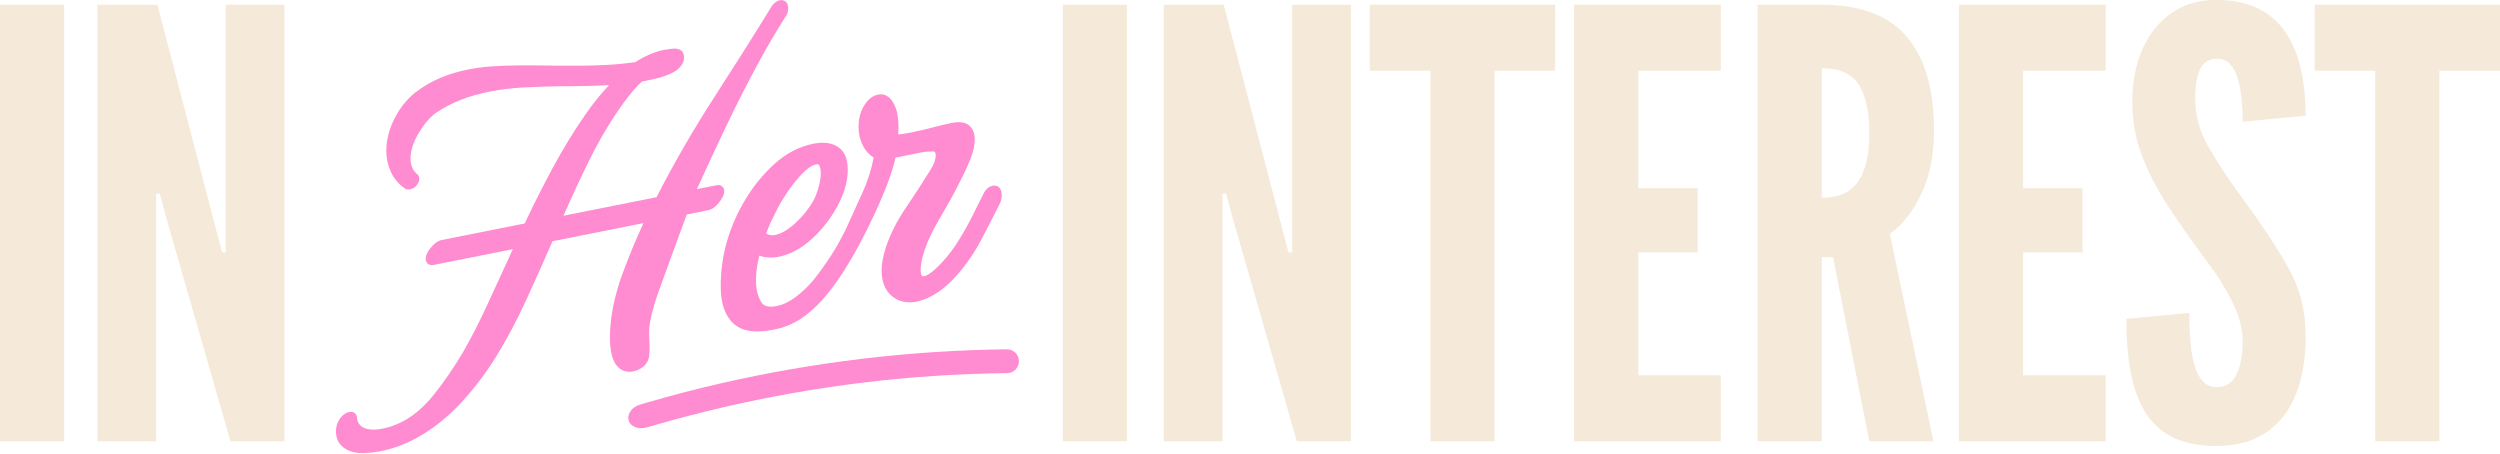
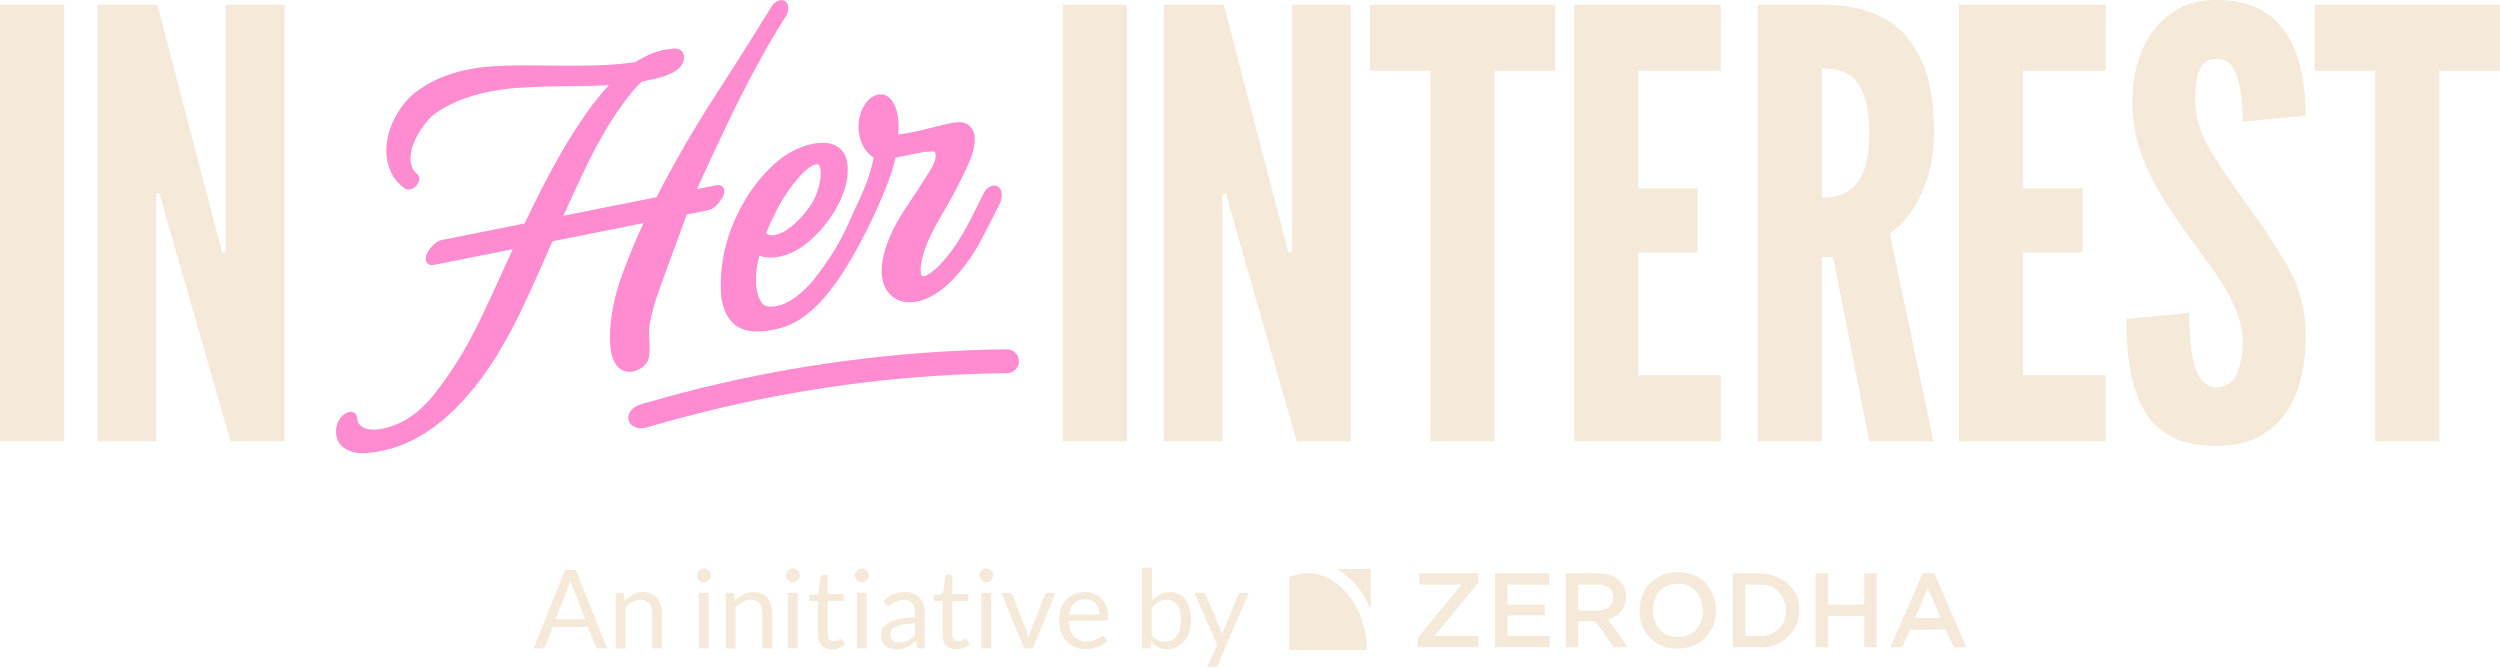
- <svg xmlns="http://www.w3.org/2000/svg" id="Layer_1" data-name="Layer 1" viewBox="0 0 811.87 147.15">
+ <svg xmlns="http://www.w3.org/2000/svg" id="Layer_1" data-name="Layer 1" viewBox="0 0 811.87 216.68">
  <defs>
    <style>
      .cls-1 {
        fill: #ff8bd0;
      }

      .cls-2 {
        fill: #ff8bd0;
      }

      .cls-3 {
        fill: #f5e9d9;
      }
    </style>
  </defs>
  <g>
-     <path class="cls-3" d="M0,143.3V1.54h20.83v141.76H0Z" />
-     <path class="cls-3" d="M31.63,143.3V1.54h19.48l19.29,73.87,1.74,6.56h1.16V1.54h19.09v141.76h-17.55l-21.22-73.87-1.74-6.56h-1.16v80.43h-19.09Z" />
+     <g>
+       <path class="cls-3" d="M0,143.3V1.54h20.83v141.76H0Z" />
+       <path class="cls-3" d="M31.63,143.3V1.54h19.48l19.29,73.87,1.74,6.56h1.16V1.54h19.09v141.76h-17.55l-21.22-73.87-1.74-6.56h-1.16v80.43h-19.09Z" />
+     </g>
+     <g>
+       <path class="cls-3" d="M345.14,143.3V1.54h20.83v141.76h-20.83Z" />
+       <path class="cls-3" d="M377.93,143.3V1.54h19.48l19.29,73.87,1.74,6.56h1.16V1.54h19.09v141.76h-17.55l-21.22-73.87-1.74-6.56h-1.16v80.43h-19.09Z" />
+       <path class="cls-3" d="M464.52,143.3V22.95h-19.67V1.54h60.17v21.41h-19.67v120.35h-20.83Z" />
+       <path class="cls-3" d="M511.19,143.3V1.54h47.64v21.41h-26.81v38.19h19.29v20.83h-19.29v39.92h26.81v21.41h-47.64Z" />
+       <path class="cls-3" d="M570.79,143.3V1.54h20.83c12.47,0,21.67,3.46,27.58,10.37,5.91,6.91,8.87,17.09,8.87,30.52,0,7.97-1.4,14.87-4.2,20.68-2.8,5.82-6.19,10.08-10.17,12.78l14.18,67.41h-20.83l-11.77-59.79h-3.66v59.79h-20.83ZM591.62,64.22c3.86,0,6.91-.85,9.16-2.56,2.25-1.7,3.86-4.13,4.82-7.28.97-3.15,1.45-6.88,1.45-11.19,0-6.75-1.11-11.94-3.33-15.57-2.22-3.63-6.25-5.45-12.1-5.45v42.05Z" />
+       <path class="cls-3" d="M636.17,143.3V1.54h47.64v21.41h-26.81v38.19h19.29v20.83h-19.29v39.92h26.81v21.41h-47.64Z" />
+       <path class="cls-3" d="M719.83,144.84c-5.72,0-10.48-.95-14.27-2.85-3.79-1.9-6.78-4.64-8.97-8.25-2.19-3.6-3.75-7.94-4.68-13.02-.93-5.08-1.4-10.8-1.4-17.17l20.44-1.93c0,3.09.11,6.06.34,8.92.22,2.86.64,5.43,1.25,7.71.61,2.28,1.51,4.1,2.7,5.45,1.19,1.35,2.72,2.03,4.58,2.03,3.09,0,5.27-1.43,6.56-4.29,1.28-2.86,1.93-6.32,1.93-10.37s-1.06-8.26-3.18-12.63c-2.12-4.37-4.66-8.52-7.62-12.44-5.01-6.69-9.4-12.89-13.16-18.61-3.76-5.72-6.69-11.35-8.77-16.88-2.09-5.53-3.13-11.31-3.13-17.36,0-4.76.61-9.14,1.83-13.16,1.22-4.02,3-7.52,5.35-10.51,2.35-2.99,5.19-5.32,8.53-6.99,3.34-1.67,7.17-2.51,11.48-2.51,5.34,0,9.85.9,13.55,2.7,3.7,1.8,6.69,4.37,8.97,7.71,2.28,3.34,3.95,7.31,5.01,11.91,1.06,4.6,1.59,9.69,1.59,15.28l-20.44,1.93c0-2.38-.11-4.77-.34-7.18-.23-2.41-.63-4.61-1.2-6.61-.58-1.99-1.42-3.6-2.51-4.82-1.09-1.22-2.51-1.83-4.24-1.83-2.7,0-4.56,1.14-5.59,3.42-1.03,2.28-1.54,5.51-1.54,9.69,0,5.4,1.45,10.61,4.34,15.62,2.89,5.01,6.78,10.87,11.67,17.55,5.85,7.91,10.62,15.17,14.32,21.79,3.7,6.62,5.55,13.95,5.55,21.99,0,5.08-.55,9.79-1.64,14.13-1.09,4.34-2.81,8.12-5.16,11.33-2.35,3.22-5.34,5.72-8.97,7.52-3.63,1.8-8.02,2.7-13.16,2.7Z" />
+       <path class="cls-3" d="M771.36,143.3V22.95h-19.67V1.54h60.17v21.41h-19.67v120.35h-20.83Z" />
+     </g>
+     <g>
+       <path class="cls-1" d="M322.29,60.35c-.6.12-1.74.55-2.64,2.07l-.09.17c-.94,1.87-2.12,4.22-3.54,7.07-1.36,2.74-2.9,5.51-4.57,8.22-1.61,2.61-3.36,4.96-5.21,6.98-3.63,3.99-5.45,4.7-6.07,4.82-.53.11-1.19.24-1.19-2.21,0-1.6.45-3.76,1.35-6.43.92-2.76,2.45-5.98,4.52-9.55,1.49-2.53,2.85-4.91,4.04-7.06,1.22-2.22,2.54-4.76,3.88-7.5.78-1.5,1.59-3.31,2.41-5.37.91-2.3,1.37-4.43,1.37-6.32s-.57-3.32-1.7-4.39c-1.22-1.15-3.15-1.45-5.89-.9-1.71.34-3.82.84-6.27,1.49-2.34.62-4.61,1.15-6.74,1.57-1.39.28-2.67.48-3.79.61-.16.02-.31.03-.45.05.05-.81.07-1.67.07-2.59s-.06-1.86-.17-2.84c-.12-.99-.3-1.9-.55-2.7l-.03-.1c-1.3-3.64-3.29-5.23-5.9-4.71-1.34.27-3.26,1.19-4.81,4.09-1.01,1.88-1.52,4.01-1.52,6.33,0,.52.03,1.06.09,1.58.06.53.15,1.08.27,1.65l.02.1c.83,3.14,2.35,5.38,4.55,6.68-.74,3.86-1.97,7.72-3.67,11.48-1.78,3.97-3.66,8.08-5.59,12.24-1.5,3.01-3.05,5.76-4.6,8.15-1.81,2.78-3.76,5.47-5.73,7.94-1.71,2.06-3.67,3.92-5.82,5.54-2,1.51-4,2.45-6.12,2.88-3.35.67-4.47-.45-5.02-1.35-1.11-1.81-1.67-4.16-1.67-6.98,0-1.92.19-3.88.58-5.83.15-.76.31-1.5.49-2.21,1.94.69,4.08.8,6.4.34,3.74-.75,7.38-2.73,10.82-5.91,3.28-3.03,6.03-6.59,8.18-10.57,2.21-4.1,3.33-8.04,3.33-11.71s-1.07-6.05-3.19-7.46c-2.01-1.34-4.71-1.69-8.01-1.03-4.57.91-8.81,3.12-12.61,6.56-3.62,3.28-6.74,7.09-9.3,11.32-5.32,8.81-8.17,18.18-8.15,28.47,0,3.05.41,6.16,1.78,8.88,3.16,6.27,9.46,6.34,15.57,5.12,3.39-.68,6.45-1.95,9.08-3.79,2.5-1.75,4.86-3.88,7.01-6.36,2.29-2.63,4.55-5.7,6.72-9.12,1.7-2.67,3.24-5.33,4.6-7.9.06-.1.12-.19.16-.26l.06-.11c1.58-2.94,3.24-6.27,4.94-9.9,1.7-3.63,3.23-7.27,4.56-10.84,1.02-2.73,1.79-5.27,2.3-7.57l8.71-1.74c.84-.17,1.59-.24,2.24-.2l.41-.02c1.06-.13,1.33.07,1.33.07.15.16.35.45.35,1.11,0,1.44-.63,3.14-1.91,5.11-2.46,3.98-5.08,8-7.77,11.95-2.87,4.21-5.05,8.51-6.51,12.85-.93,2.96-1.38,5.41-1.38,7.47,0,3.66,1.09,6.45,3.25,8.3,2.19,1.89,4.97,2.51,8.26,1.85,1.76-.35,3.66-1.13,5.67-2.32,1.95-1.16,3.94-2.76,5.9-4.78l.02-.02c3.54-3.69,6.56-7.87,8.99-12.44,2.28-4.3,4.35-8.31,6.14-11.92.52-.99.79-2.03.79-3.08,0-2.9-1.91-3.29-3.04-3.06ZM266.56,56.16c0,1.42-.25,3.03-.76,4.78-.51,1.77-1.08,3.21-1.69,4.29-1.5,2.64-3.5,5.11-5.95,7.34-2.29,2.09-4.45,3.34-6.44,3.74-.69.14-1.35.12-2.03-.07-.31-.09-.6-.22-.88-.42.49-1.39,1.05-2.74,1.67-4.03.87-1.81,1.67-3.42,2.34-4.71,2.17-3.88,4.48-7.18,6.86-9.79,2.75-3.01,4.34-3.7,5.05-3.84.48-.1,1.08-.15,1.23.11.39.67.59,1.55.59,2.61Z" />
+       <path class="cls-1" d="M255.81,1.55c-.18-.54-.51-.97-.97-1.24-1.13-.65-2.72-.1-3.87,1.24-.09.1-.17.21-.26.33-.02.02-.03.04-.05.07l-.19.31-.19.31s0,0,0,0c-5.88,9.56-11.94,19.15-18.04,28.57-6.72,10.37-12.95,21.1-18.52,31.9l-.51,1-30.23,6.02c2.68-6.08,5.47-12.09,8.34-17.91,3.36-6.83,7.13-13.15,11.22-18.79,1.09-1.5,2.2-2.89,3.29-4.16.87-1.01,1.75-1.91,2.61-2.7l.74-.15c.83-.17,2.14-.46,3.8-.83,1.89-.43,3.7-1.06,5.36-1.87,3.44-1.69,3.81-4.14,3.81-5.11,0-.53-.18-3.17-3.9-2.71-1.39.17-2.17.28-2.61.36-3.02.61-6.15,1.95-9.32,3.99-1.61.23-3.25.42-4.88.58-1.8.17-3.62.3-5.41.37-4.22.19-8.75.26-13.44.2-4.72-.07-9.3-.1-13.6-.1-2.99.02-5.92.11-8.73.29-6.02.37-11.89,1.53-17.2,3.74-2.83,1.18-5.57,2.77-8.2,4.77-2.71,2.17-4.98,5.01-6.74,8.46-1.76,3.45-2.66,6.99-2.66,10.52,0,2.39.5,4.68,1.47,6.8.98,2.16,2.52,3.98,4.58,5.41l.34.23.43.06c1.08.15,2.22-.36,3.05-1.35.88-1.06.89-1.98.82-2.43-.09-.55-.38-1-.81-1.28-.69-.65-1.2-1.37-1.51-2.14-.34-.83-.51-1.72-.51-2.71,0-2.63.84-5.33,2.57-8.25,1.74-2.93,3.61-5.15,5.56-6.61,2.58-1.75,5.3-3.19,8.09-4.28,6.29-2.45,13.29-3.66,20.37-4.05,3.9-.21,7.95-.35,12.01-.4,2.97,0,6.34-.04,10.02-.12,1.96-.05,3.92-.13,5.85-.24-2.62,2.77-5.17,5.93-7.61,9.44-3.73,5.34-7.34,11.24-10.73,17.52-3.13,5.81-6.17,11.85-9.06,17.96l-26.93,5.37c-1.2.24-2.34,1.03-3.5,2.42-.74.89-1.72,2.24-1.72,3.7,0,1.21.92,2.31,2.63,1.97l25.68-5.12c-2.67,5.81-5.26,11.46-7.77,16.93-2.96,6.46-5.84,12.11-8.54,16.75-2.89,4.85-6.02,9.41-9.32,13.55-4.48,5.63-10.22,10.02-17.47,11.2-3.28.53-7.3.05-7.53-3.83-.09-1.51-1.57-2.04-2.87-1.62-.88.28-1.71.88-2.44,1.77l-.11.14c-.93,1.26-1.4,2.7-1.4,4.29,0,5.32,4.82,7.29,9.4,7.06,12.29-.63,23.03-7.55,31.22-16.36,4.38-4.71,8.29-9.87,11.62-15.34,3.39-5.53,6.66-11.7,9.7-18.35,2.79-6.09,5.61-12.39,8.39-18.76l29.54-5.89c-2.51,5.42-4.82,10.98-6.86,16.58-2.58,7.04-3.93,13.75-4.03,19.98-.06,3.61.29,9.37,4.05,11.23,1.87.92,4.19.49,5.98-.61,1.85-1.15,2.54-2.59,2.73-4.2.42-3.52-.43-6.83.19-10.42.65-3.73,1.78-7.36,3.06-10.91,2.93-8.17,5.97-16.33,8.94-24.45l6.96-1.39c1.23-.24,2.39-1.08,3.55-2.55,1.17-1.48,1.67-2.55,1.67-3.57,0-1.39-1.09-2.27-2.49-1.99l-6.43,1.28c.31-.73.55-1.22.72-1.54l.08-.16c2.76-6.08,5.8-12.59,9.02-19.34,3.21-6.73,6.69-13.54,10.33-20.23,2.71-4.98,5.49-9.72,8.29-14.16h0s.02-.02.02-.03l.69-1.06s.01-.02.02-.04c.14-.29.26-.58.34-.88.17-.59.22-1.17.17-1.69-.03-.26-.08-.51-.16-.74Z" />
+     </g>
+     <path class="cls-2" d="M330.9,117.31c0,2.12-1.71,3.84-3.84,3.86-7.66.09-15.33.38-22.85.86-31.25,2.01-62.42,7.51-92.73,16.36-1.55.45-2.97.93-4.59.51-1.19-.31-2.33-1.07-2.72-2.29-.36-1.12,0-2.31.69-3.23,1.24-1.67,3.17-2.06,5.06-2.59,7.96-2.33,16.02-4.43,23.97-6.25,30.51-7.01,61.8-10.75,93.11-11.1,2.15-.03,3.9,1.72,3.9,3.87Z" />
  </g>
  <g>
-     <path class="cls-3" d="M345.14,143.3V1.54h20.83v141.76h-20.83Z" />
-     <path class="cls-3" d="M377.93,143.3V1.54h19.48l19.29,73.87,1.74,6.56h1.16V1.54h19.09v141.76h-17.55l-21.22-73.87-1.74-6.56h-1.16v80.43h-19.09Z" />
-     <path class="cls-3" d="M464.52,143.3V22.95h-19.67V1.54h60.17v21.41h-19.67v120.35h-20.83Z" />
-     <path class="cls-3" d="M511.19,143.3V1.54h47.64v21.41h-26.81v38.19h19.29v20.83h-19.29v39.92h26.81v21.41h-47.64Z" />
-     <path class="cls-3" d="M570.79,143.3V1.54h20.83c12.47,0,21.67,3.46,27.58,10.37,5.91,6.91,8.87,17.09,8.87,30.52,0,7.97-1.4,14.87-4.2,20.68-2.8,5.82-6.19,10.08-10.17,12.78l14.18,67.41h-20.83l-11.77-59.79h-3.66v59.79h-20.83ZM591.62,64.22c3.86,0,6.91-.85,9.16-2.56,2.25-1.7,3.86-4.13,4.82-7.28.97-3.15,1.45-6.88,1.45-11.19,0-6.75-1.11-11.94-3.33-15.57-2.22-3.63-6.25-5.45-12.1-5.45v42.05Z" />
-     <path class="cls-3" d="M636.17,143.3V1.54h47.64v21.41h-26.81v38.19h19.29v20.83h-19.29v39.92h26.81v21.41h-47.64Z" />
-     <path class="cls-3" d="M719.83,144.84c-5.72,0-10.48-.95-14.27-2.85-3.79-1.9-6.78-4.64-8.97-8.25-2.19-3.6-3.75-7.94-4.68-13.02-.93-5.08-1.4-10.8-1.4-17.17l20.44-1.93c0,3.09.11,6.06.34,8.92.22,2.86.64,5.43,1.25,7.71.61,2.28,1.51,4.1,2.7,5.45,1.19,1.35,2.72,2.03,4.58,2.03,3.09,0,5.27-1.43,6.56-4.29,1.28-2.86,1.93-6.32,1.93-10.37s-1.06-8.26-3.18-12.63c-2.12-4.37-4.66-8.52-7.62-12.44-5.01-6.69-9.4-12.89-13.16-18.61-3.76-5.72-6.69-11.35-8.77-16.88-2.09-5.53-3.13-11.31-3.13-17.36,0-4.76.61-9.14,1.83-13.16,1.22-4.02,3-7.52,5.35-10.51,2.35-2.99,5.19-5.32,8.53-6.99,3.34-1.67,7.17-2.51,11.48-2.51,5.34,0,9.85.9,13.55,2.7,3.7,1.8,6.69,4.37,8.97,7.71,2.28,3.34,3.95,7.31,5.01,11.91,1.06,4.6,1.59,9.69,1.59,15.28l-20.44,1.93c0-2.38-.11-4.77-.34-7.18-.23-2.41-.63-4.61-1.2-6.61-.58-1.99-1.42-3.6-2.51-4.82-1.09-1.22-2.51-1.83-4.24-1.83-2.7,0-4.56,1.14-5.59,3.42-1.03,2.28-1.54,5.51-1.54,9.69,0,5.4,1.45,10.61,4.34,15.62,2.89,5.01,6.78,10.87,11.67,17.55,5.85,7.91,10.62,15.17,14.32,21.79,3.7,6.62,5.55,13.95,5.55,21.99,0,5.08-.55,9.79-1.64,14.13-1.09,4.34-2.81,8.12-5.16,11.33-2.35,3.22-5.34,5.72-8.97,7.52-3.63,1.8-8.02,2.7-13.16,2.7Z" />
-     <path class="cls-3" d="M771.36,143.3V22.95h-19.67V1.54h60.17v21.41h-19.67v120.35h-20.83Z" />
+     <g>
+       <path class="cls-3" d="M443.91,211.09h-25.28v-23.7c9.88-4.16,18.8,2.62,22.67,11.47,1.68,3.84,2.51,8.04,2.6,12.23Z" />
+       <path class="cls-3" d="M543.57,185.87c18.12-1.68,18.45,26.23-.23,24.69-14.4-1.18-14.75-23.31.23-24.69ZM544.45,189.55c-10.88.49-10.04,18.19,1.17,17.33,10.4-.81,9.65-17.81-1.17-17.33Z" />
+       <path class="cls-3" d="M528.69,210.21h-4.65l-5.88-8.43h-5.62v8.43h-4.04v-24.05c3.33.13,6.78-.17,10.1,0,1.46.07,3.19.21,4.56.71,6.23,2.24,6.61,10.68.79,13.61-.37.19-1.67.45-1.58.87l6.31,8.87ZM512.54,189.85v8.16l.26.26h6.14c.66,0,2.21-.36,2.84-.67,2.84-1.4,2.93-5.94-.07-7.19-.45-.19-1.82-.57-2.24-.57h-6.93Z" />
+       <path class="cls-3" d="M562.74,210.21v-24.05c2.81.11,5.71-.14,8.51,0,7.49.39,13.6,4.76,13.08,12.9-.37,5.72-5.67,11.15-11.5,11.15h-10.09ZM566.78,206.53h5.88c1.17,0,3.44-1.02,4.38-1.76,5.68-4.43,2.65-14.92-4.74-14.92h-5.53v16.68Z" />
+       <polygon class="cls-3" points="503.06 186.17 503.06 189.85 489.54 189.85 489.54 196.35 501.66 196.35 501.66 199.86 489.54 199.86 489.54 206.53 503.24 206.53 503.24 210.21 485.51 210.21 485.51 186.17 503.06 186.17" />
+       <polygon class="cls-3" points="593.63 186.17 593.63 196.08 593.9 196.35 605.13 196.35 605.39 196.08 605.39 186.17 609.43 186.17 609.43 210.21 605.39 210.21 605.39 200.03 593.63 200.03 593.63 210.21 589.6 210.21 589.6 186.17 593.63 186.17" />
+       <path class="cls-3" d="M613.82,210.21l10.61-24.06,3.76.04,10.38,24.02h-4.12l-2.66-5.77-11.49.09-2.53,5.68h-3.95ZM621.89,200.73h8.43l-4.3-9.66-4.13,9.66Z" />
+       <polygon class="cls-3" points="480.07 186.17 480.07 189.24 465.85 206.53 480.07 206.53 480.07 210.21 460.41 210.21 460.41 207.14 474.63 189.85 460.93 189.85 460.93 186.17 480.07 186.17" />
+       <path class="cls-3" d="M445.14,184.76v12.81l-2.67-4.79c-1.34-1.97-2.86-3.78-4.62-5.38l-3.59-2.64h10.88Z" />
+     </g>
+     <g>
+       <path class="cls-3" d="M197.21,210.58h-2.67c-.31,0-.56-.08-.75-.23-.19-.15-.33-.35-.43-.59l-2.39-6.16h-11.45l-2.39,6.16c-.08.21-.23.4-.43.57-.2.17-.45.25-.75.25h-2.67l10.2-25.51h3.51l10.2,25.51ZM180.49,201.1h9.52l-4.01-10.38c-.26-.64-.52-1.44-.77-2.4-.13.49-.26.93-.38,1.34-.12.41-.25.77-.36,1.08l-4.01,10.36Z" />
+       <path class="cls-3" d="M199.93,210.58v-18.03h1.89c.45,0,.74.22.85.66l.25,1.96c.78-.87,1.66-1.57,2.63-2.1.97-.53,2.09-.8,3.36-.8.99,0,1.85.16,2.61.49s1.38.79,1.89,1.39c.5.6.89,1.32,1.15,2.16s.39,1.77.39,2.79v11.48h-3.17v-11.48c0-1.37-.31-2.42-.93-3.18s-1.58-1.13-2.86-1.13c-.94,0-1.81.23-2.63.68-.81.45-1.56,1.06-2.25,1.83v13.28h-3.17Z" />
+       <path class="cls-3" d="M230.84,186.88c0,.31-.06.6-.19.86-.12.27-.29.5-.5.71s-.45.37-.72.49c-.27.12-.56.18-.87.18s-.6-.06-.86-.18c-.27-.12-.5-.28-.71-.49-.21-.21-.37-.45-.49-.71-.12-.27-.18-.55-.18-.86s.06-.6.18-.88c.12-.28.28-.52.49-.73.21-.21.45-.37.71-.49.27-.12.55-.18.86-.18s.6.06.87.18c.27.12.51.28.72.49s.37.45.5.73c.12.28.19.57.19.88ZM230.12,192.54v18.03h-3.17v-18.03h3.17Z" />
+       <path class="cls-3" d="M235.71,210.58v-18.03h1.89c.45,0,.74.22.85.66l.25,1.96c.78-.87,1.66-1.57,2.63-2.1.97-.53,2.09-.8,3.36-.8.99,0,1.85.16,2.61.49s1.38.79,1.89,1.39c.5.6.89,1.32,1.15,2.16s.39,1.77.39,2.79v11.48h-3.17v-11.48c0-1.37-.31-2.42-.93-3.18s-1.58-1.13-2.86-1.13c-.94,0-1.81.23-2.63.68-.81.45-1.56,1.06-2.25,1.83v13.28h-3.17Z" />
+       <path class="cls-3" d="M259.75,186.88c0,.31-.06.6-.19.86-.12.27-.29.5-.5.71s-.45.37-.72.49c-.27.12-.56.18-.87.18s-.6-.06-.86-.18c-.27-.12-.5-.28-.71-.49-.21-.21-.37-.45-.49-.71-.12-.27-.18-.55-.18-.86s.06-.6.18-.88c.12-.28.28-.52.49-.73.21-.21.45-.37.71-.49.27-.12.55-.18.86-.18s.6.06.87.18c.27.12.51.28.72.49s.37.45.5.73c.12.28.19.57.19.88ZM259.03,192.54v18.03h-3.17v-18.03h3.17Z" />
+       <path class="cls-3" d="M270.09,210.86c-1.42,0-2.52-.4-3.28-1.19-.77-.79-1.15-1.94-1.15-3.44v-11.04h-2.17c-.19,0-.35-.06-.48-.17-.13-.11-.2-.29-.2-.52v-1.26l2.96-.37.73-5.57c.02-.18.1-.32.23-.44.13-.11.3-.17.5-.17h1.6v6.21h5.16v2.3h-5.16v10.82c0,.76.18,1.32.55,1.69.37.37.84.55,1.42.55.33,0,.62-.04.86-.13.24-.09.45-.19.63-.29.18-.11.33-.21.45-.29.12-.09.23-.13.33-.13.17,0,.31.1.44.3l.93,1.51c-.55.51-1.2.91-1.98,1.2s-1.57.44-2.39.44Z" />
+       <path class="cls-3" d="M282.14,186.88c0,.31-.06.6-.19.86-.12.27-.29.5-.5.71s-.45.37-.72.49c-.27.12-.56.18-.87.18s-.6-.06-.86-.18c-.27-.12-.5-.28-.71-.49-.21-.21-.37-.45-.49-.71-.12-.27-.18-.55-.18-.86s.06-.6.18-.88c.12-.28.28-.52.49-.73.21-.21.45-.37.71-.49.27-.12.55-.18.86-.18s.6.06.87.18c.27.12.51.28.72.49s.37.45.5.73c.12.28.19.57.19.88ZM281.43,192.54v18.03h-3.17v-18.03h3.17Z" />
+       <path class="cls-3" d="M300.26,210.58h-1.41c-.31,0-.56-.05-.75-.14-.19-.09-.32-.3-.37-.61l-.36-1.67c-.47.43-.94.81-1.39,1.15-.45.34-.93.62-1.42.85s-1.03.41-1.59.52c-.56.12-1.19.18-1.88.18s-1.36-.1-1.97-.29-1.14-.49-1.59-.88c-.45-.39-.81-.89-1.08-1.49-.27-.6-.4-1.31-.4-2.13,0-.71.2-1.4.59-2.06.39-.66,1.02-1.25,1.9-1.76.87-.51,2.01-.93,3.43-1.26,1.41-.33,3.14-.49,5.18-.49v-1.42c0-1.41-.3-2.47-.9-3.2-.6-.72-1.49-1.08-2.66-1.08-.77,0-1.42.1-1.95.29-.53.2-.99.42-1.37.66s-.72.46-1,.66c-.28.2-.56.29-.83.29-.21,0-.4-.06-.56-.17-.16-.11-.29-.25-.38-.42l-.57-1.01c1-.96,2.07-1.68,3.22-2.15,1.15-.47,2.43-.71,3.83-.71,1.01,0,1.91.17,2.69.5.78.33,1.44.79,1.98,1.39.53.59.94,1.31,1.21,2.15.27.84.41,1.77.41,2.78v11.54ZM292.04,208.64c.56,0,1.07-.06,1.53-.17.46-.11.9-.27,1.31-.48.41-.21.8-.46,1.17-.76s.74-.63,1.09-1.01v-3.72c-1.46,0-2.7.09-3.72.28-1.02.19-1.85.43-2.49.73-.64.3-1.11.65-1.4,1.06-.29.41-.44.86-.44,1.36s.08.89.23,1.24c.15.35.36.63.62.85.26.22.57.38.93.48.36.1.74.15,1.16.15Z" />
+       <path class="cls-3" d="M310.54,210.86c-1.42,0-2.52-.4-3.28-1.19-.77-.79-1.15-1.94-1.15-3.44v-11.04h-2.17c-.19,0-.35-.06-.48-.17-.13-.11-.2-.29-.2-.52v-1.26l2.96-.37.73-5.57c.02-.18.1-.32.23-.44.13-.11.3-.17.5-.17h1.6v6.21h5.16v2.3h-5.16v10.82c0,.76.18,1.32.55,1.69.37.37.84.55,1.42.55.33,0,.62-.04.86-.13.24-.09.45-.19.63-.29.18-.11.33-.21.45-.29.12-.09.23-.13.33-.13.17,0,.31.1.44.3l.93,1.51c-.55.51-1.2.91-1.98,1.2s-1.57.44-2.39.44Z" />
+       <path class="cls-3" d="M322.59,186.88c0,.31-.06.6-.19.86-.12.27-.29.5-.5.71s-.45.37-.72.49c-.27.12-.56.18-.87.18s-.6-.06-.86-.18c-.27-.12-.5-.28-.71-.49-.21-.21-.37-.45-.49-.71-.12-.27-.18-.55-.18-.86s.06-.6.18-.88c.12-.28.28-.52.49-.73.21-.21.45-.37.71-.49.27-.12.55-.18.86-.18s.6.06.87.18c.27.12.51.28.72.49s.37.45.5.73c.12.28.19.57.19.88ZM321.88,192.54v18.03h-3.17v-18.03h3.17Z" />
+       <path class="cls-3" d="M325.19,192.54h2.6c.25,0,.46.07.62.2.17.13.28.29.36.46l4.58,11.61c.17.43.3.85.39,1.28.1.43.18.85.27,1.26.09-.42.2-.84.3-1.26.11-.43.24-.85.41-1.28l4.63-11.61c.07-.19.19-.35.35-.47.16-.12.36-.19.6-.19h2.47l-7.35,18.03h-2.87l-7.35-18.03Z" />
+       <path class="cls-3" d="M352.37,192.26c1.08,0,2.08.18,2.99.54.91.36,1.7.88,2.37,1.57.66.68,1.18,1.53,1.56,2.53.37,1,.56,2.15.56,3.43,0,.5-.05.83-.16,1-.11.17-.31.25-.61.25h-12c.02,1.14.18,2.13.46,2.97.29.84.68,1.55,1.18,2.11.5.56,1.09.99,1.78,1.26.69.28,1.46.42,2.31.42.79,0,1.48-.09,2.06-.28.58-.18,1.07-.38,1.49-.6s.76-.41,1.04-.6c.28-.18.52-.28.72-.28.26,0,.46.1.61.3l.89,1.16c-.39.48-.86.89-1.41,1.24-.55.35-1.13.64-1.75.86-.62.23-1.27.4-1.93.51-.66.11-1.32.17-1.98.17-1.25,0-2.39-.21-3.44-.63-1.05-.42-1.96-1.04-2.72-1.85-.77-.81-1.36-1.82-1.79-3.02-.43-1.2-.64-2.58-.64-4.13,0-1.26.19-2.43.58-3.53.39-1.09.94-2.04,1.67-2.84.72-.8,1.61-1.43,2.65-1.89,1.04-.46,2.22-.68,3.53-.68ZM352.44,194.59c-1.53,0-2.74.44-3.61,1.33-.88.88-1.42,2.11-1.64,3.68h9.81c0-.74-.1-1.41-.3-2.02-.2-.61-.5-1.14-.89-1.58-.39-.45-.87-.79-1.43-1.03-.56-.24-1.21-.36-1.93-.36Z" />
+       <path class="cls-3" d="M370.87,210.58v-26.22h3.19v10.79c.75-.87,1.61-1.56,2.57-2.09.97-.53,2.07-.79,3.32-.79,1.04,0,1.99.2,2.83.59.84.39,1.56.98,2.15,1.75.59.78,1.05,1.74,1.37,2.88s.48,2.47.48,3.96c0,1.33-.18,2.57-.53,3.71-.36,1.15-.87,2.14-1.54,2.97-.67.84-1.49,1.5-2.46,1.98-.97.48-2.06.72-3.27.72s-2.15-.23-2.96-.68c-.81-.45-1.52-1.08-2.13-1.89l-.16,1.64c-.1.45-.37.68-.82.68h-2.05ZM378.91,194.78c-1.03,0-1.94.24-2.71.71-.78.48-1.49,1.15-2.15,2.01v8.72c.57.78,1.2,1.33,1.9,1.66.69.32,1.47.48,2.32.48,1.69,0,2.98-.6,3.88-1.8.9-1.2,1.35-2.91,1.35-5.13,0-1.17-.1-2.18-.31-3.03-.21-.84-.51-1.53-.9-2.07-.39-.54-.87-.93-1.44-1.18-.57-.25-1.22-.37-1.94-.37Z" />
+       <path class="cls-3" d="M395.49,215.9c-.11.24-.24.43-.4.57s-.41.21-.74.21h-2.35l3.29-7.16-7.44-16.98h2.74c.27,0,.49.07.64.21s.27.29.34.45l4.82,11.36c.11.26.2.52.28.78.08.26.15.53.21.8.08-.27.17-.54.25-.8.08-.26.18-.53.29-.8l4.68-11.34c.07-.19.19-.35.37-.47.17-.12.36-.19.56-.19h2.53l-10.06,23.36Z" />
+     </g>
  </g>
-   <g>
-     <path class="cls-1" d="M322.29,60.35c-.6.12-1.74.55-2.64,2.07l-.09.17c-.94,1.87-2.12,4.22-3.54,7.07-1.36,2.74-2.9,5.51-4.57,8.22-1.61,2.61-3.36,4.96-5.21,6.98-3.63,3.99-5.45,4.7-6.07,4.82-.53.11-1.19.24-1.19-2.21,0-1.6.45-3.76,1.35-6.43.92-2.76,2.45-5.98,4.52-9.55,1.49-2.53,2.85-4.91,4.04-7.06,1.22-2.22,2.54-4.76,3.88-7.5.78-1.5,1.59-3.31,2.41-5.37.91-2.3,1.37-4.43,1.37-6.32s-.57-3.32-1.7-4.39c-1.22-1.15-3.15-1.45-5.89-.9-1.71.34-3.82.84-6.27,1.49-2.34.62-4.61,1.15-6.74,1.57-1.39.28-2.67.48-3.79.61-.16.02-.31.03-.45.05.05-.81.07-1.67.07-2.59s-.06-1.86-.17-2.84c-.12-.99-.3-1.9-.55-2.7l-.03-.1c-1.3-3.64-3.29-5.23-5.9-4.71-1.34.27-3.26,1.19-4.81,4.09-1.01,1.88-1.52,4.01-1.52,6.33,0,.52.03,1.06.09,1.58.06.53.15,1.08.27,1.65l.02.1c.83,3.14,2.35,5.38,4.55,6.68-.74,3.86-1.97,7.72-3.67,11.48-1.78,3.97-3.66,8.08-5.59,12.24-1.5,3.01-3.05,5.76-4.6,8.15-1.81,2.78-3.76,5.47-5.73,7.94-1.71,2.06-3.67,3.92-5.82,5.54-2,1.51-4,2.45-6.12,2.88-3.35.67-4.47-.45-5.02-1.35-1.11-1.81-1.67-4.16-1.67-6.98,0-1.92.19-3.88.58-5.83.15-.76.31-1.5.49-2.21,1.94.69,4.08.8,6.4.34,3.74-.75,7.38-2.73,10.82-5.91,3.28-3.03,6.03-6.59,8.18-10.57,2.21-4.1,3.33-8.04,3.33-11.71s-1.07-6.05-3.19-7.46c-2.01-1.34-4.71-1.69-8.01-1.03-4.57.91-8.81,3.12-12.61,6.56-3.62,3.28-6.74,7.09-9.3,11.32-5.32,8.81-8.17,18.18-8.15,28.47,0,3.05.41,6.16,1.78,8.88,3.16,6.27,9.46,6.34,15.57,5.12,3.39-.68,6.45-1.95,9.08-3.79,2.5-1.75,4.86-3.88,7.01-6.36,2.29-2.63,4.55-5.7,6.72-9.12,1.7-2.67,3.24-5.33,4.6-7.9.06-.1.12-.19.16-.26l.06-.11c1.58-2.94,3.24-6.27,4.94-9.9,1.7-3.63,3.23-7.27,4.56-10.84,1.02-2.73,1.79-5.27,2.3-7.57l8.71-1.74c.84-.17,1.59-.24,2.24-.2l.41-.02c1.06-.13,1.33.07,1.33.07.15.16.35.45.35,1.11,0,1.44-.63,3.14-1.91,5.11-2.46,3.98-5.08,8-7.77,11.95-2.87,4.21-5.05,8.51-6.51,12.85-.93,2.96-1.38,5.41-1.38,7.47,0,3.66,1.09,6.45,3.25,8.3,2.19,1.89,4.97,2.51,8.26,1.85,1.76-.35,3.66-1.13,5.67-2.32,1.95-1.16,3.94-2.76,5.9-4.78l.02-.02c3.54-3.69,6.56-7.87,8.99-12.44,2.28-4.3,4.35-8.31,6.14-11.92.52-.99.79-2.03.79-3.08,0-2.9-1.91-3.29-3.04-3.06ZM266.56,56.16c0,1.42-.25,3.03-.76,4.78-.51,1.77-1.08,3.21-1.69,4.29-1.5,2.64-3.5,5.11-5.95,7.34-2.29,2.09-4.45,3.34-6.44,3.74-.69.14-1.35.12-2.03-.07-.31-.09-.6-.22-.88-.42.49-1.39,1.05-2.74,1.67-4.03.87-1.81,1.67-3.42,2.34-4.71,2.17-3.88,4.48-7.18,6.86-9.79,2.75-3.01,4.34-3.7,5.05-3.84.48-.1,1.08-.15,1.23.11.39.67.59,1.55.59,2.61Z" />
-     <path class="cls-1" d="M255.81,1.55c-.18-.54-.51-.97-.97-1.24-1.13-.65-2.72-.1-3.87,1.24-.09.1-.17.21-.26.33-.02.02-.03.04-.05.07l-.19.31-.19.31s0,0,0,0c-5.88,9.56-11.94,19.15-18.04,28.57-6.72,10.37-12.95,21.1-18.52,31.9l-.51,1-30.23,6.02c2.68-6.08,5.47-12.09,8.34-17.91,3.36-6.83,7.13-13.15,11.22-18.79,1.09-1.5,2.2-2.89,3.29-4.16.87-1.01,1.75-1.91,2.61-2.7l.74-.15c.83-.17,2.14-.46,3.8-.83,1.89-.43,3.7-1.06,5.36-1.87,3.44-1.69,3.81-4.14,3.81-5.11,0-.53-.18-3.17-3.9-2.71-1.39.17-2.17.28-2.61.36-3.02.61-6.15,1.95-9.32,3.99-1.61.23-3.25.42-4.88.58-1.8.17-3.62.3-5.41.37-4.22.19-8.75.26-13.44.2-4.72-.07-9.3-.1-13.6-.1-2.99.02-5.92.11-8.73.29-6.02.37-11.89,1.53-17.2,3.74-2.83,1.18-5.57,2.77-8.2,4.77-2.71,2.17-4.98,5.01-6.74,8.46-1.76,3.45-2.66,6.99-2.66,10.52,0,2.39.5,4.68,1.47,6.8.98,2.16,2.52,3.98,4.58,5.41l.34.23.43.06c1.08.15,2.22-.36,3.05-1.35.88-1.06.89-1.98.82-2.43-.09-.55-.38-1-.81-1.28-.69-.65-1.2-1.37-1.51-2.14-.34-.83-.51-1.72-.51-2.71,0-2.63.84-5.33,2.57-8.25,1.74-2.93,3.61-5.15,5.56-6.61,2.58-1.75,5.3-3.19,8.09-4.28,6.29-2.45,13.29-3.66,20.37-4.05,3.9-.21,7.95-.35,12.01-.4,2.97,0,6.34-.04,10.02-.12,1.96-.05,3.92-.13,5.85-.24-2.62,2.77-5.17,5.93-7.61,9.44-3.73,5.34-7.34,11.24-10.73,17.52-3.13,5.81-6.17,11.85-9.06,17.96l-26.93,5.37c-1.2.24-2.34,1.03-3.5,2.42-.74.89-1.72,2.24-1.72,3.7,0,1.21.92,2.31,2.63,1.97l25.68-5.12c-2.67,5.81-5.26,11.46-7.77,16.93-2.96,6.46-5.84,12.11-8.54,16.75-2.89,4.85-6.02,9.41-9.32,13.55-4.48,5.63-10.22,10.02-17.47,11.2-3.28.53-7.3.05-7.53-3.83-.09-1.51-1.57-2.04-2.87-1.62-.88.28-1.71.88-2.44,1.77l-.11.14c-.93,1.26-1.4,2.7-1.4,4.29,0,5.32,4.82,7.29,9.4,7.06,12.29-.63,23.03-7.55,31.22-16.36,4.38-4.71,8.29-9.87,11.62-15.34,3.39-5.53,6.66-11.7,9.7-18.35,2.79-6.09,5.61-12.39,8.39-18.76l29.54-5.89c-2.51,5.42-4.82,10.98-6.86,16.58-2.58,7.04-3.93,13.75-4.03,19.98-.06,3.61.29,9.37,4.05,11.23,1.87.92,4.19.49,5.98-.61,1.85-1.15,2.54-2.59,2.73-4.2.42-3.52-.43-6.83.19-10.42.65-3.73,1.78-7.36,3.06-10.91,2.93-8.17,5.97-16.33,8.94-24.45l6.96-1.39c1.23-.24,2.39-1.08,3.55-2.55,1.17-1.48,1.67-2.55,1.67-3.57,0-1.39-1.09-2.27-2.49-1.99l-6.43,1.28c.31-.73.55-1.22.72-1.54l.08-.16c2.76-6.08,5.8-12.59,9.02-19.34,3.21-6.73,6.69-13.54,10.33-20.23,2.71-4.98,5.49-9.72,8.29-14.16h0s.02-.02.02-.03l.69-1.06s.01-.02.02-.04c.14-.29.26-.58.34-.88.17-.59.22-1.17.17-1.69-.03-.26-.08-.51-.16-.74Z" />
-   </g>
-   <path class="cls-2" d="M330.9,117.31c0,2.12-1.71,3.84-3.84,3.86-7.66.09-15.33.38-22.85.86-31.25,2.01-62.42,7.51-92.73,16.36-1.55.45-2.97.93-4.59.51-1.19-.31-2.33-1.07-2.72-2.29-.36-1.12,0-2.31.69-3.23,1.24-1.67,3.17-2.06,5.06-2.59,7.96-2.33,16.02-4.43,23.97-6.25,30.51-7.01,61.8-10.75,93.11-11.1,2.15-.03,3.9,1.72,3.9,3.87Z" />
</svg>
